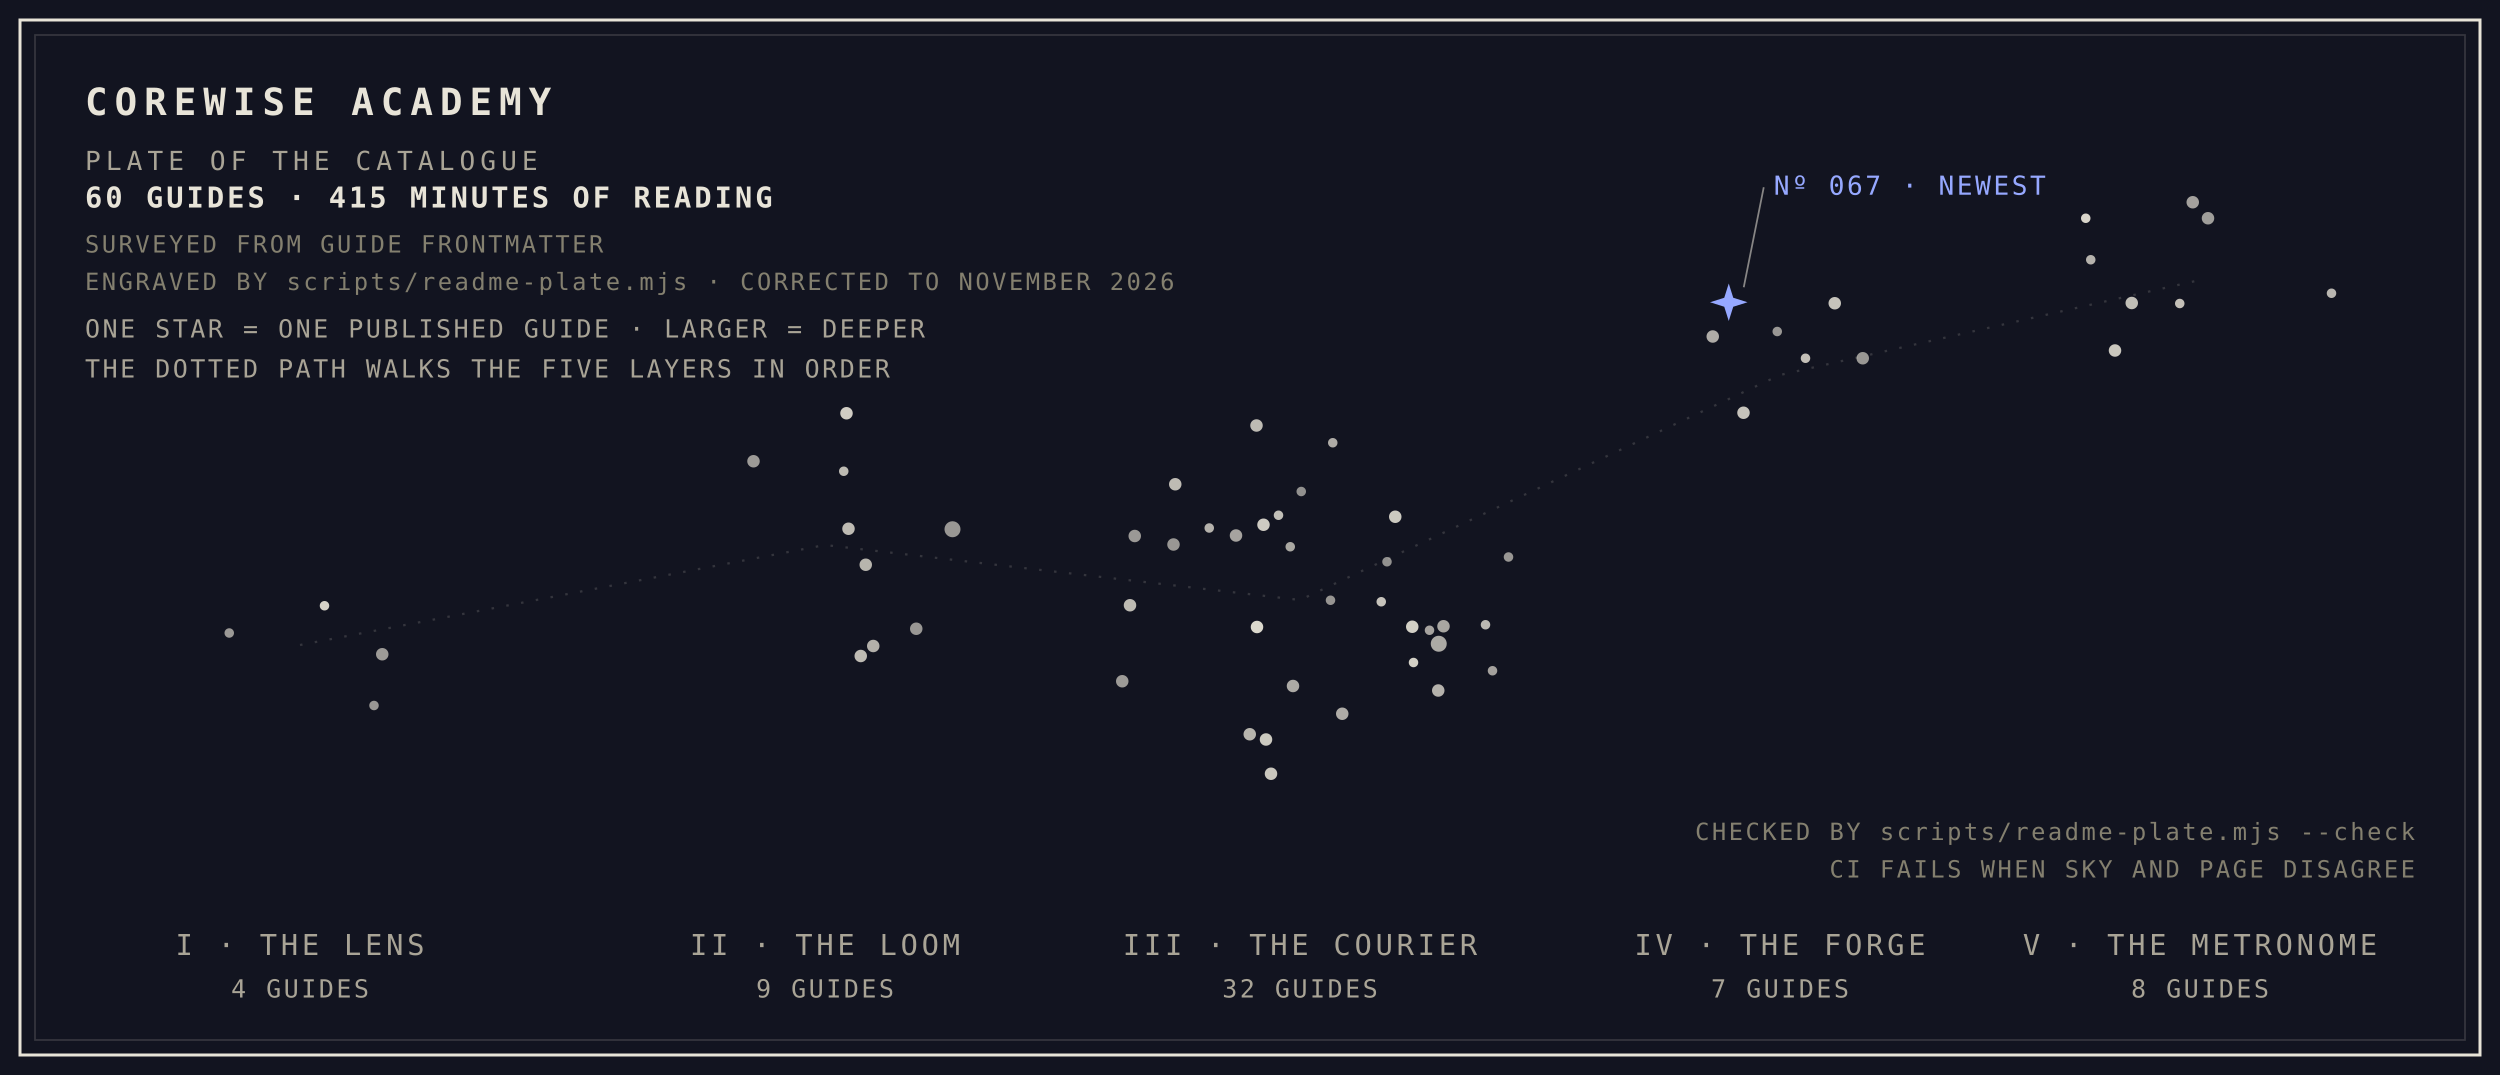
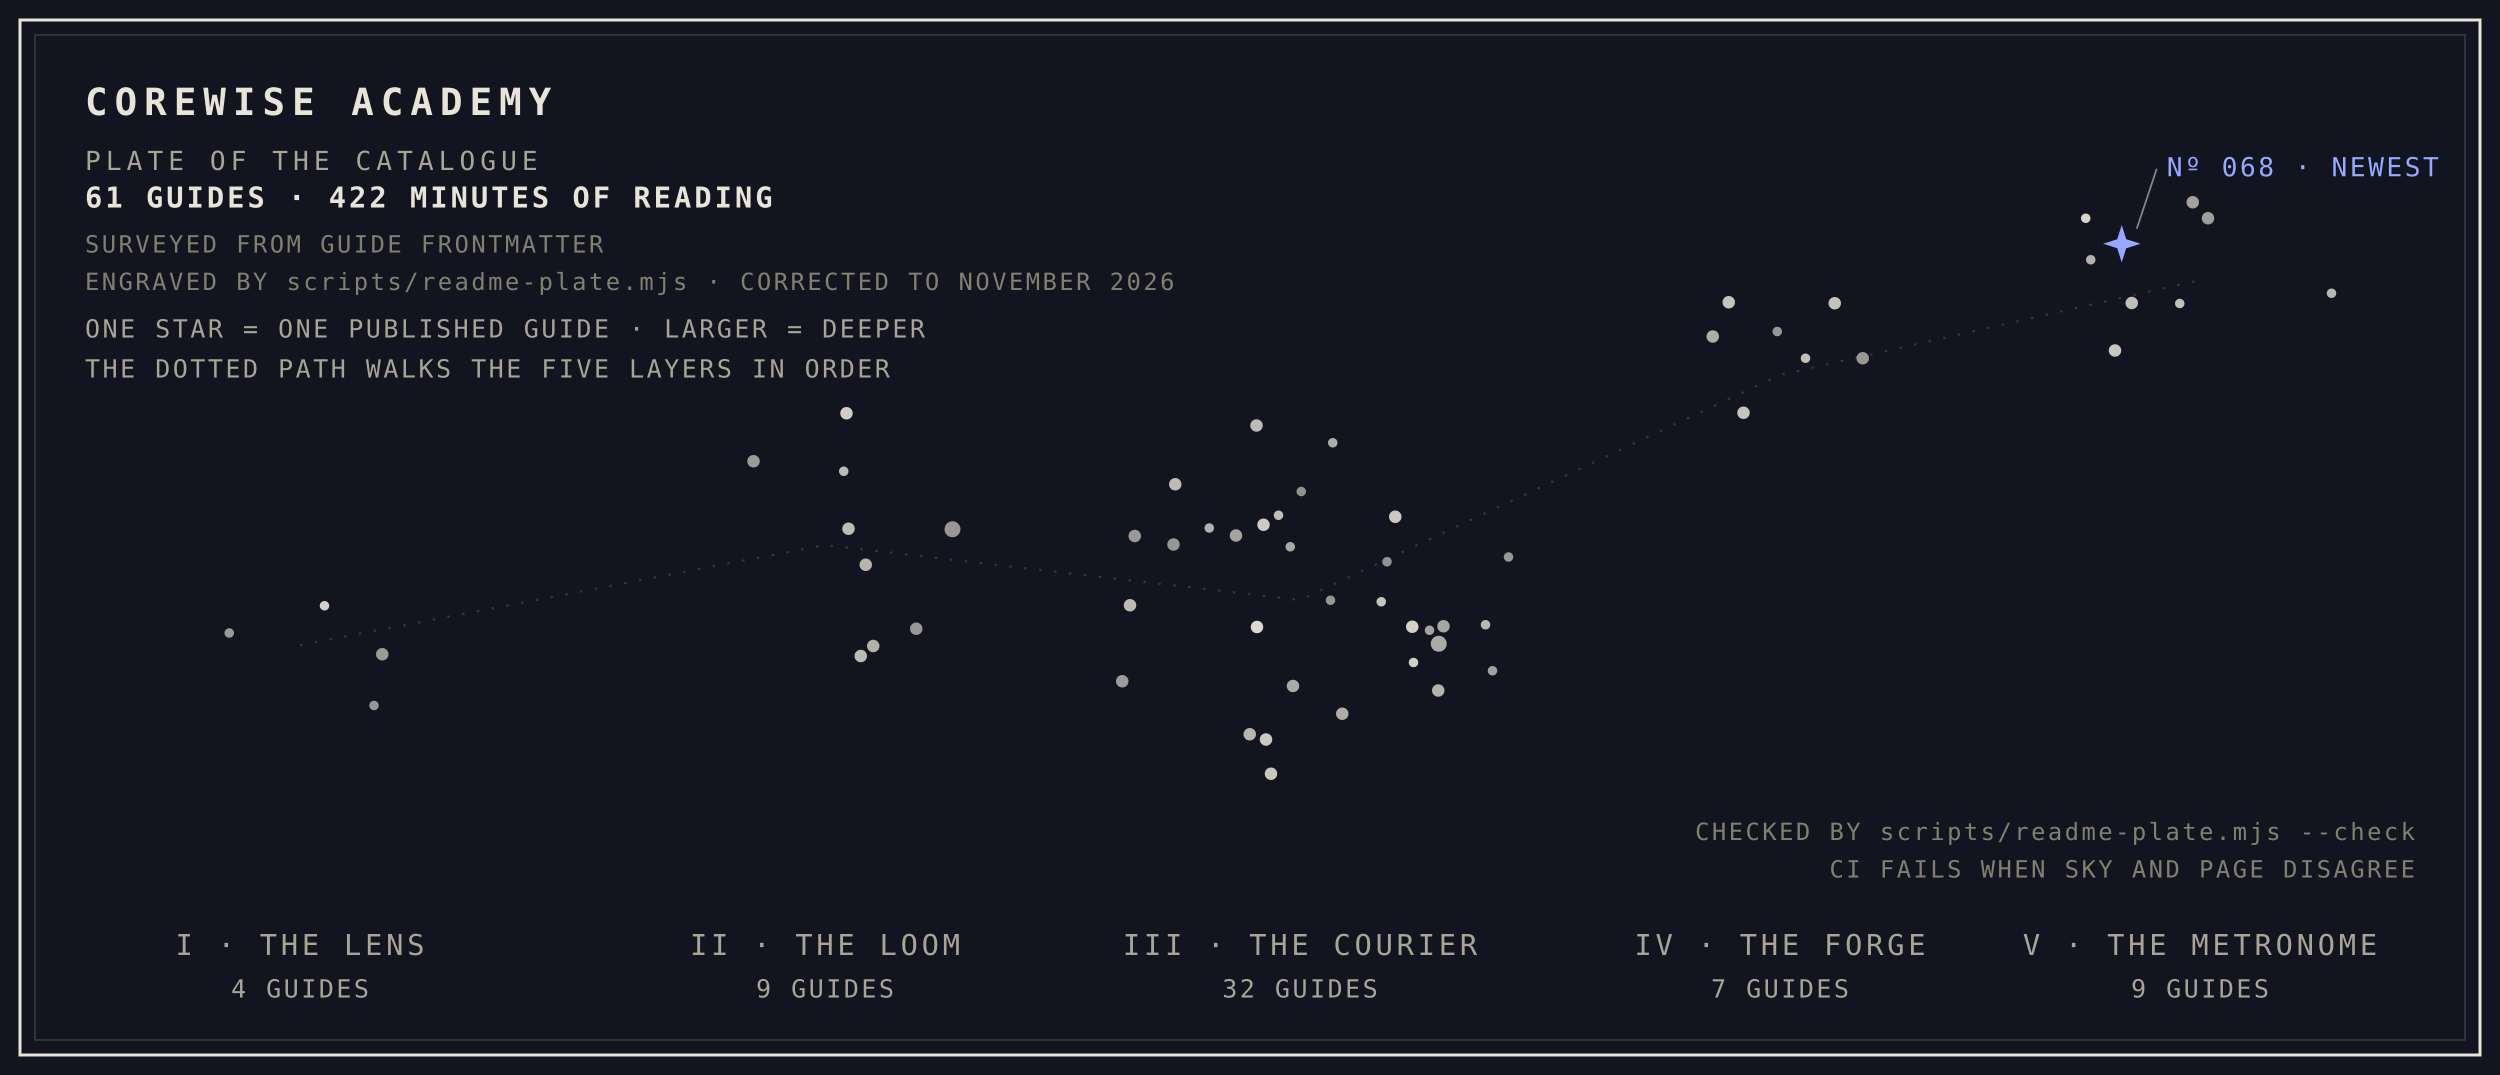
- <svg xmlns="http://www.w3.org/2000/svg" viewBox="0 0 1000 430" role="img" aria-label="Chart of the CoreWise Academy catalogue: 60 published guides as stars in five constellations, one per curriculum layer.">
+ <svg xmlns="http://www.w3.org/2000/svg" viewBox="0 0 1000 430" role="img" aria-label="Chart of the CoreWise Academy catalogue: 61 published guides as stars in five constellations, one per curriculum layer.">
  <g font-family="ui-monospace, 'IBM Plex Mono', SFMono-Regular, Menlo, monospace">
    <rect x="0" y="0" width="1000" height="430" fill="#121420" />
    <rect x="8" y="8" width="984" height="414" fill="none" stroke="#e8e4d8" stroke-width="1.2" />
    <rect x="14" y="14" width="972" height="402" fill="none" stroke="#e8e4d8" stroke-opacity="0.16" stroke-width="0.7" />
    <path d="M 120 258 L 330 218 L 520 240 L 712 150 L 880 112" fill="none" stroke="#e8e4d8" stroke-opacity="0.16" stroke-width="0.9" stroke-dasharray="1 5" />
    <circle cx="91.7" cy="253.2" r="1.9" fill="#e8e4d8" fill-opacity="0.64" />
    <circle cx="129.8" cy="242.3" r="1.9" fill="#e8e4d8" fill-opacity="0.91" />
    <circle cx="149.6" cy="282.2" r="1.9" fill="#e8e4d8" fill-opacity="0.63" />
    <circle cx="152.9" cy="261.7" r="2.5" fill="#e8e4d8" fill-opacity="0.65" />
    <text x="120" y="382" text-anchor="middle" font-size="11.5" letter-spacing="1.5" fill="#a9a496">I · THE LENS</text>
    <text x="120" y="399" text-anchor="middle" font-size="10" letter-spacing="1" fill="#a9a496">4 GUIDES</text>
    <circle cx="337.5" cy="188.5" r="1.9" fill="#e8e4d8" fill-opacity="0.8" />
    <circle cx="381" cy="211.7" r="3.2" fill="#e8e4d8" fill-opacity="0.63" />
    <circle cx="301.4" cy="184.5" r="2.5" fill="#e8e4d8" fill-opacity="0.65" />
    <circle cx="349.3" cy="258.4" r="2.5" fill="#e8e4d8" fill-opacity="0.75" />
    <circle cx="338.6" cy="165.3" r="2.5" fill="#e8e4d8" fill-opacity="0.89" />
    <circle cx="344.3" cy="262.4" r="2.5" fill="#e8e4d8" fill-opacity="0.8" />
    <circle cx="366.5" cy="251.5" r="2.5" fill="#e8e4d8" fill-opacity="0.63" />
    <circle cx="346.3" cy="225.9" r="2.5" fill="#e8e4d8" fill-opacity="0.77" />
    <circle cx="339.4" cy="211.5" r="2.5" fill="#e8e4d8" fill-opacity="0.8" />
    <text x="330" y="382" text-anchor="middle" font-size="11.5" letter-spacing="1.5" fill="#a9a496">II · THE LOOM</text>
    <text x="330" y="399" text-anchor="middle" font-size="10" letter-spacing="1" fill="#a9a496">9 GUIDES</text>
    <circle cx="575.3" cy="276.2" r="2.5" fill="#e8e4d8" fill-opacity="0.76" />
    <circle cx="469.4" cy="217.8" r="2.5" fill="#e8e4d8" fill-opacity="0.63" />
    <circle cx="564.9" cy="250.7" r="2.5" fill="#e8e4d8" fill-opacity="0.9" />
    <circle cx="516.1" cy="218.7" r="1.9" fill="#e8e4d8" fill-opacity="0.71" />
    <circle cx="448.9" cy="272.5" r="2.5" fill="#e8e4d8" fill-opacity="0.65" />
    <circle cx="536.9" cy="285.5" r="2.5" fill="#e8e4d8" fill-opacity="0.73" />
    <circle cx="506.4" cy="295.8" r="2.5" fill="#e8e4d8" fill-opacity="0.87" />
    <circle cx="552.5" cy="240.7" r="1.9" fill="#e8e4d8" fill-opacity="0.84" />
    <circle cx="505.4" cy="209.9" r="2.5" fill="#e8e4d8" fill-opacity="0.88" />
    <circle cx="517.2" cy="274.4" r="2.5" fill="#e8e4d8" fill-opacity="0.72" />
    <circle cx="483.7" cy="211.2" r="1.9" fill="#e8e4d8" fill-opacity="0.76" />
    <circle cx="533.1" cy="177.1" r="1.9" fill="#e8e4d8" fill-opacity="0.73" />
    <circle cx="571.8" cy="252.1" r="1.9" fill="#e8e4d8" fill-opacity="0.69" />
    <circle cx="494.4" cy="214.2" r="2.5" fill="#e8e4d8" fill-opacity="0.69" />
    <circle cx="520.5" cy="196.6" r="1.9" fill="#e8e4d8" fill-opacity="0.6" />
    <circle cx="575.5" cy="257.5" r="3.2" fill="#e8e4d8" fill-opacity="0.72" />
    <circle cx="453.9" cy="214.4" r="2.5" fill="#e8e4d8" fill-opacity="0.64" />
    <circle cx="532.2" cy="240.1" r="1.9" fill="#e8e4d8" fill-opacity="0.62" />
    <circle cx="470.1" cy="193.7" r="2.5" fill="#e8e4d8" fill-opacity="0.8" />
    <circle cx="502.6" cy="170.2" r="2.5" fill="#e8e4d8" fill-opacity="0.8" />
    <circle cx="452" cy="242.1" r="2.5" fill="#e8e4d8" fill-opacity="0.8" />
    <circle cx="499.9" cy="293.7" r="2.5" fill="#e8e4d8" fill-opacity="0.77" />
    <circle cx="508.4" cy="309.5" r="2.5" fill="#e8e4d8" fill-opacity="0.86" />
    <circle cx="511.4" cy="206.1" r="1.9" fill="#e8e4d8" fill-opacity="0.82" />
    <circle cx="603.4" cy="222.8" r="1.9" fill="#e8e4d8" fill-opacity="0.63" />
    <circle cx="502.8" cy="250.8" r="2.5" fill="#e8e4d8" fill-opacity="0.94" />
    <circle cx="577.4" cy="250.5" r="2.5" fill="#e8e4d8" fill-opacity="0.7" />
    <circle cx="565.4" cy="265" r="1.9" fill="#e8e4d8" fill-opacity="0.9" />
    <circle cx="597" cy="268.3" r="1.9" fill="#e8e4d8" fill-opacity="0.68" />
    <circle cx="594.2" cy="249.9" r="1.9" fill="#e8e4d8" fill-opacity="0.79" />
    <circle cx="554.8" cy="224.7" r="1.9" fill="#e8e4d8" fill-opacity="0.6" />
    <circle cx="558.1" cy="206.7" r="2.5" fill="#e8e4d8" fill-opacity="0.87" />
    <text x="520" y="382" text-anchor="middle" font-size="11.5" letter-spacing="1.5" fill="#a9a496">III · THE COURIER</text>
    <text x="520" y="399" text-anchor="middle" font-size="10" letter-spacing="1" fill="#a9a496">32 GUIDES</text>
    <circle cx="710.9" cy="132.6" r="1.9" fill="#e8e4d8" fill-opacity="0.63" />
-     <path d="M12 0 L14.88 9.12 L24 12 L14.88 14.88 L12 24 L9.12 14.88 L0 12 L9.12 9.12 Z" transform="translate(684.00 113.40) scale(0.625)" fill="#96a8ff" />
+     <circle cx="691.5" cy="120.9" r="2.5" fill="#e8e4d8" fill-opacity="0.84" />
    <circle cx="745.1" cy="143.3" r="2.5" fill="#e8e4d8" fill-opacity="0.63" />
    <circle cx="722.2" cy="143.3" r="1.9" fill="#e8e4d8" fill-opacity="0.83" />
    <circle cx="697.4" cy="165.1" r="2.5" fill="#e8e4d8" fill-opacity="0.84" />
    <circle cx="685.1" cy="134.6" r="2.5" fill="#e8e4d8" fill-opacity="0.73" />
    <circle cx="733.9" cy="121.3" r="2.5" fill="#e8e4d8" fill-opacity="0.84" />
    <text x="712" y="382" text-anchor="middle" font-size="11.5" letter-spacing="1.5" fill="#a9a496">IV · THE FORGE</text>
    <text x="712" y="399" text-anchor="middle" font-size="10" letter-spacing="1" fill="#a9a496">7 GUIDES</text>
    <circle cx="846" cy="140.2" r="2.5" fill="#e8e4d8" fill-opacity="0.86" />
+     <path d="M12 0 L14.88 9.12 L24 12 L14.88 14.88 L12 24 L9.12 14.88 L0 12 L9.12 9.12 Z" transform="translate(841.20 90.00) scale(0.625)" fill="#96a8ff" />
    <circle cx="852.7" cy="121.2" r="2.5" fill="#e8e4d8" fill-opacity="0.82" />
    <circle cx="871.9" cy="121.4" r="1.9" fill="#e8e4d8" fill-opacity="0.83" />
    <circle cx="883.2" cy="87.3" r="2.5" fill="#e8e4d8" fill-opacity="0.66" />
    <circle cx="836.3" cy="103.9" r="1.9" fill="#e8e4d8" fill-opacity="0.76" />
    <circle cx="877.1" cy="80.9" r="2.5" fill="#e8e4d8" fill-opacity="0.68" />
    <circle cx="932.6" cy="117.3" r="1.9" fill="#e8e4d8" fill-opacity="0.78" />
    <circle cx="834.3" cy="87.3" r="1.9" fill="#e8e4d8" fill-opacity="0.93" />
    <text x="880" y="382" text-anchor="middle" font-size="11.5" letter-spacing="1.5" fill="#a9a496">V · THE METRONOME</text>
-     <text x="880" y="399" text-anchor="middle" font-size="10" letter-spacing="1" fill="#a9a496">8 GUIDES</text>
-     <path d="M 697.5 114.9 L 705.5 74.9" stroke="#e8e4d8" stroke-opacity="0.55" stroke-width="0.7" fill="none" />
-     <text x="709.5" y="77.9" font-size="10.5" letter-spacing="1" fill="#96a8ff">Nº 067 · NEWEST</text>
+     <text x="880" y="399" text-anchor="middle" font-size="10" letter-spacing="1" fill="#a9a496">9 GUIDES</text>
+     <path d="M 854.7 91.5 L 862.7 67.5" stroke="#e8e4d8" stroke-opacity="0.55" stroke-width="0.7" fill="none" />
+     <text x="866.7" y="70.5" font-size="10.5" letter-spacing="1" fill="#96a8ff">Nº 068 · NEWEST</text>
    <text x="34" y="46" font-size="15" letter-spacing="2.8" fill="#e8e4d8" font-weight="600">COREWISE ACADEMY</text>
    <text x="34" y="68" font-size="10.5" letter-spacing="2" fill="#a9a496" font-weight="400">PLATE OF THE CATALOGUE</text>
-     <text x="34" y="83" font-size="11.5" letter-spacing="1.2" fill="#e8e4d8" font-weight="600">60 GUIDES · 415 MINUTES OF READING</text>
+     <text x="34" y="83" font-size="11.5" letter-spacing="1.2" fill="#e8e4d8" font-weight="600">61 GUIDES · 422 MINUTES OF READING</text>
    <text x="34" y="101" font-size="9.5" letter-spacing="1" fill="#84806f" font-weight="400">SURVEYED FROM GUIDE FRONTMATTER</text>
    <text x="34" y="116" font-size="9.5" letter-spacing="1" fill="#84806f" font-weight="400">ENGRAVED BY scripts/readme-plate.mjs · CORRECTED TO NOVEMBER 2026</text>
    <text x="34" y="135" font-size="10" letter-spacing="1" fill="#a9a496">ONE STAR = ONE PUBLISHED GUIDE · LARGER = DEEPER</text>
    <text x="34" y="151" font-size="10" letter-spacing="1" fill="#a9a496">THE DOTTED PATH WALKS THE FIVE LAYERS IN ORDER</text>
    <text x="966" y="336" text-anchor="end" font-size="9.5" letter-spacing="1" fill="#84806f">CHECKED BY scripts/readme-plate.mjs --check</text>
    <text x="966" y="351" text-anchor="end" font-size="9.5" letter-spacing="1" fill="#84806f">CI FAILS WHEN SKY AND PAGE DISAGREE</text>
  </g>
</svg>
